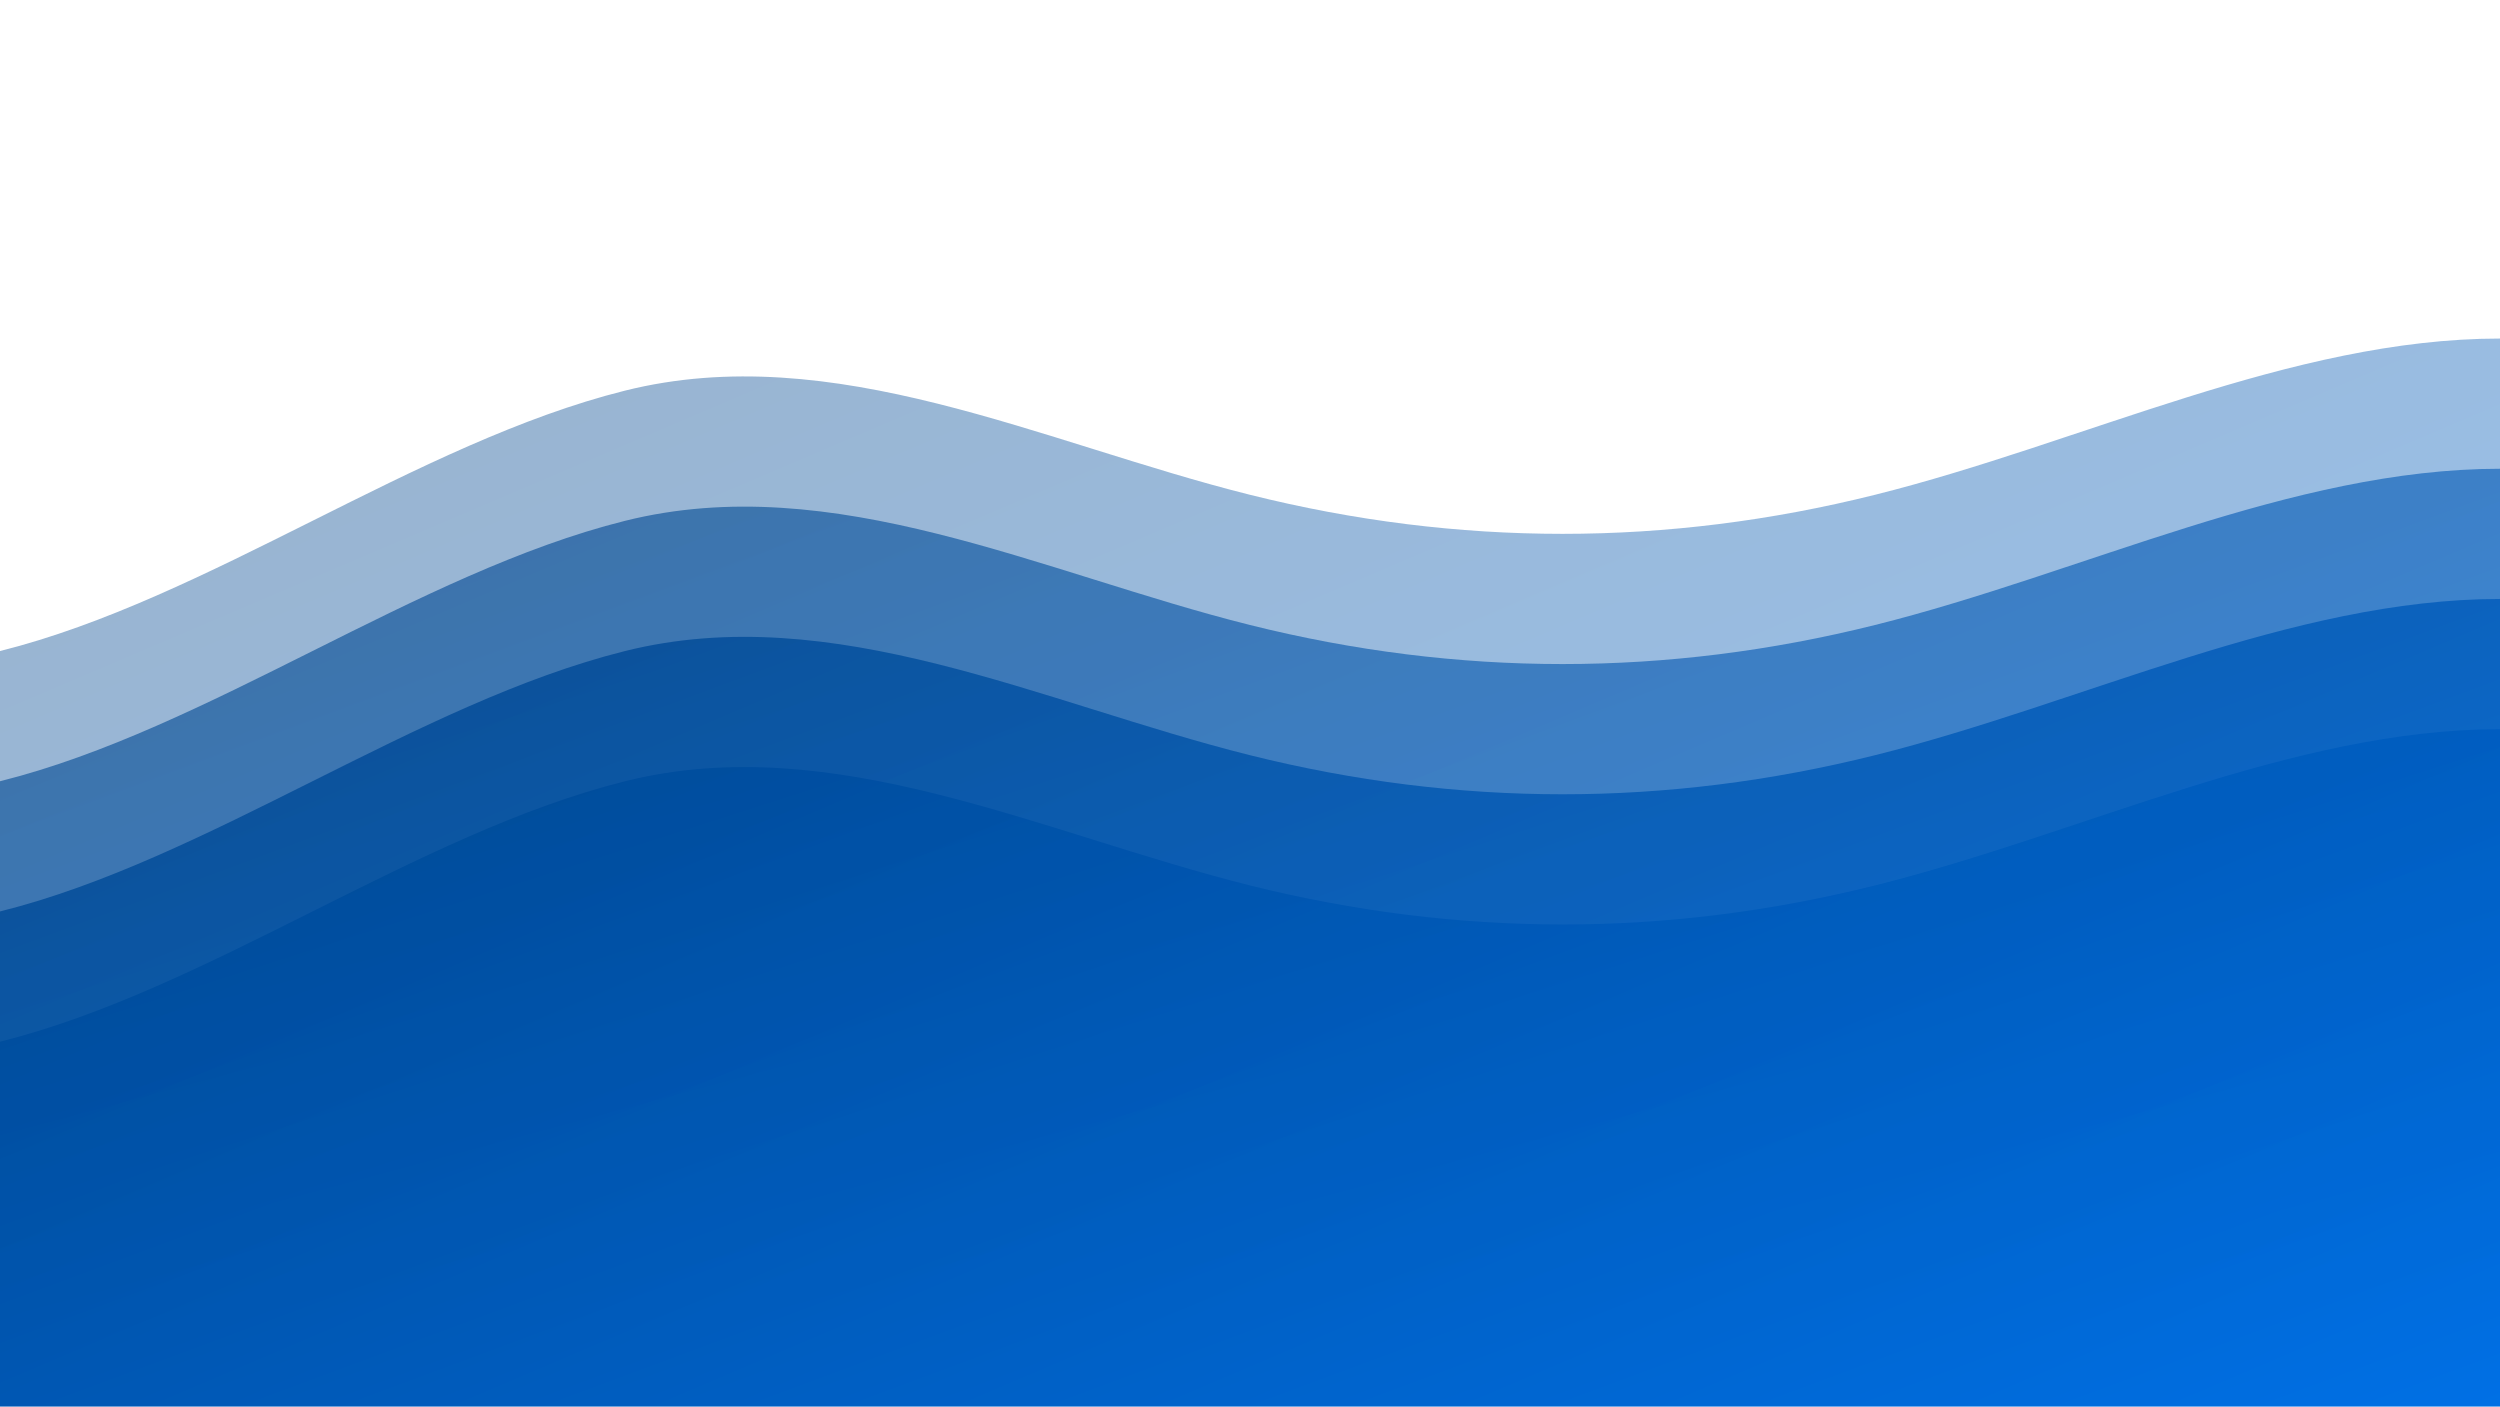
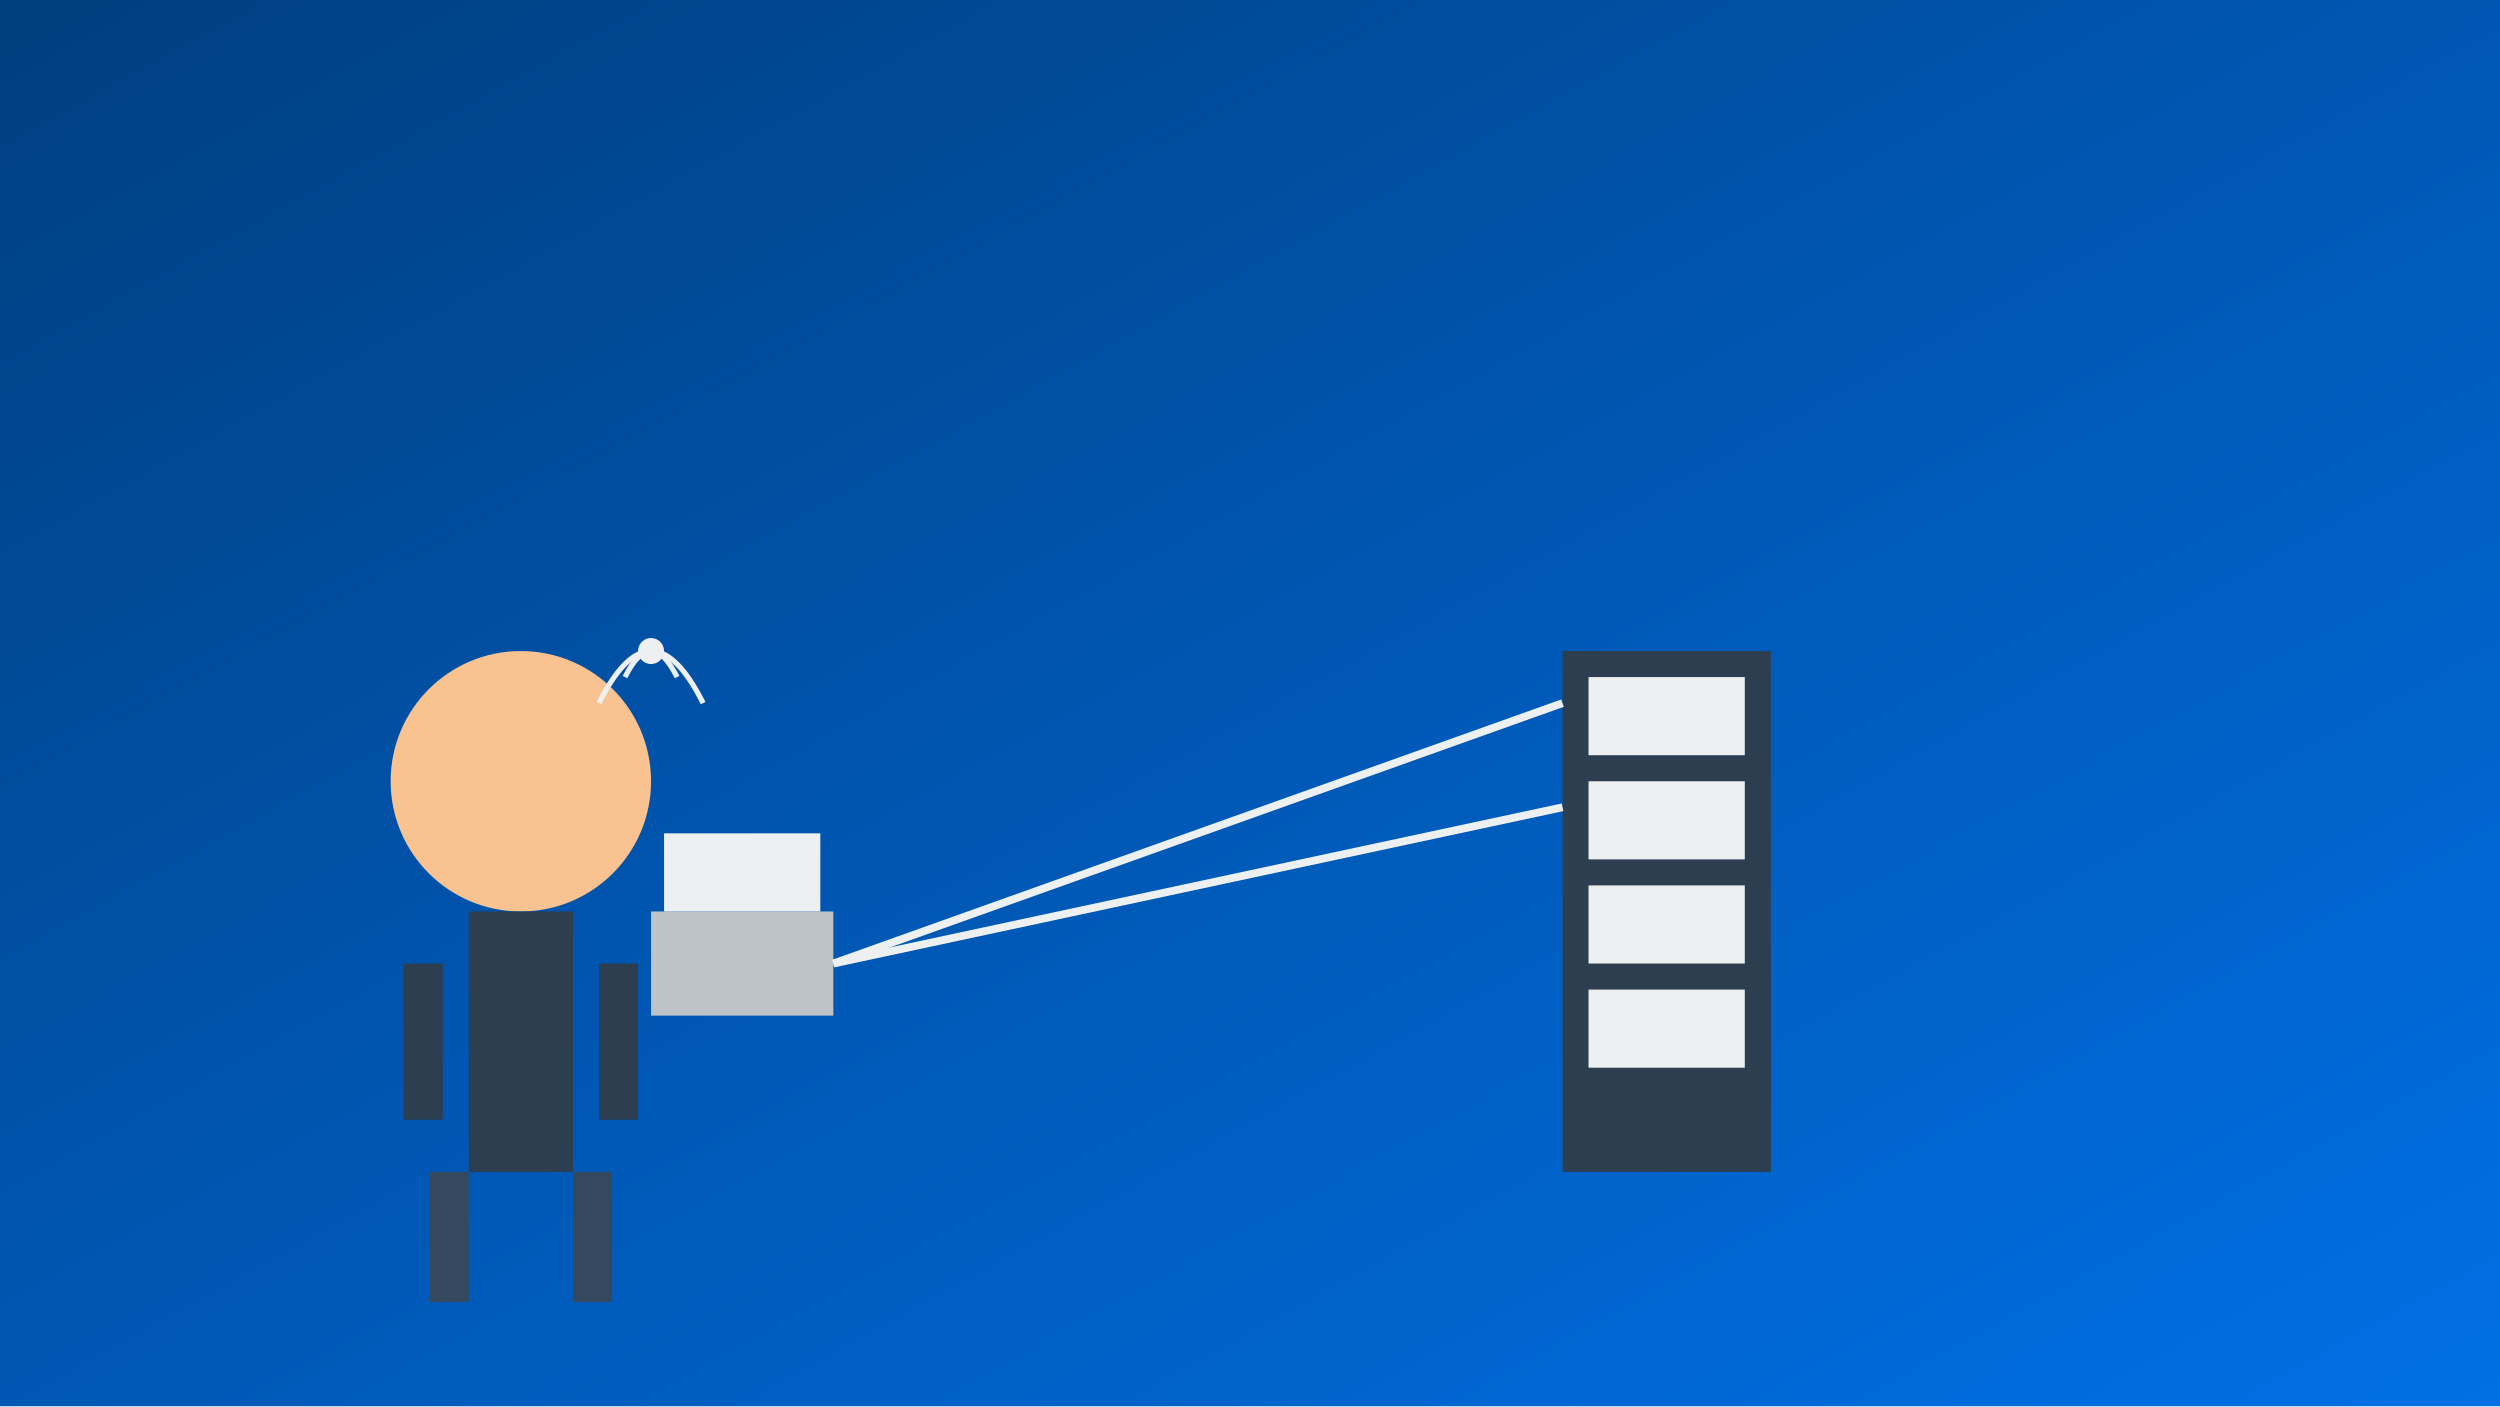
<svg xmlns="http://www.w3.org/2000/svg" id="visual" viewBox="0 0 960 540" width="960" height="540" version="1.1">
  <defs>
    <linearGradient id="gradient" x1="0%" y1="0%" x2="100%" y2="100%">
      <stop offset="0%" stop-color="#003f7f" />
      <stop offset="50%" stop-color="#0057b3" />
      <stop offset="100%" stop-color="#0070e5" />
    </linearGradient>
  </defs>
-   <path d="M0 400C80 380 160 320 240 300C320 280 400 320 480 340C560 360 640 360 720 340C800 320 880 280 960 280L960 540L0 540Z" fill="url(#gradient)" />
-   <path d="M0 350C80 330 160 270 240 250C320 230 400 270 480 290C560 310 640 310 720 290C800 270 880 230 960 230L960 540L0 540Z" fill="url(#gradient)" opacity="0.8" />
-   <path d="M0 300C80 280 160 220 240 200C320 180 400 220 480 240C560 260 640 260 720 240C800 220 880 180 960 180L960 540L0 540Z" fill="url(#gradient)" opacity="0.6" />
-   <path d="M0 250C80 230 160 170 240 150C320 130 400 170 480 190C560 210 640 210 720 190C800 170 880 130 960 130L960 540L0 540Z" fill="url(#gradient)" opacity="0.4" />
+   <rect width="960" height="540" fill="url(#gradient)" />
+   <circle cx="200" cy="300" r="50" fill="#f8c291" />
+   <rect x="180" y="350" width="40" height="100" fill="#2c3e50" />
+   <rect x="165" y="450" width="15" height="50" fill="#34495e" />
+   <rect x="220" y="450" width="15" height="50" fill="#34495e" />
+   <rect x="155" y="370" width="15" height="60" fill="#2c3e50" />
+   <rect x="230" y="370" width="15" height="60" fill="#2c3e50" />
+   <rect x="250" y="350" width="70" height="40" fill="#bdc3c7" />
+   <rect x="255" y="320" width="60" height="30" fill="#ecf0f1" />
+   <rect x="600" y="250" width="80" height="200" fill="#2c3e50" />
+   <rect x="610" y="260" width="60" height="30" fill="#ecf0f1" />
+   <rect x="610" y="300" width="60" height="30" fill="#ecf0f1" />
+   <rect x="610" y="340" width="60" height="30" fill="#ecf0f1" />
+   <rect x="610" y="380" width="60" height="30" fill="#ecf0f1" />
+   <line x1="320" y1="370" x2="600" y2="270" stroke="#ecf0f1" stroke-width="3" />
+   <line x1="320" y1="370" x2="600" y2="310" stroke="#ecf0f1" stroke-width="3" />
+   <circle cx="250" cy="250" r="5" fill="#ecf0f1" />
+   <path d="M240 260 Q250 240 260 260" stroke="#ecf0f1" stroke-width="2" fill="none" />
+   <path d="M230 270 Q250 230 270 270" stroke="#ecf0f1" stroke-width="2" fill="none" />
</svg>
